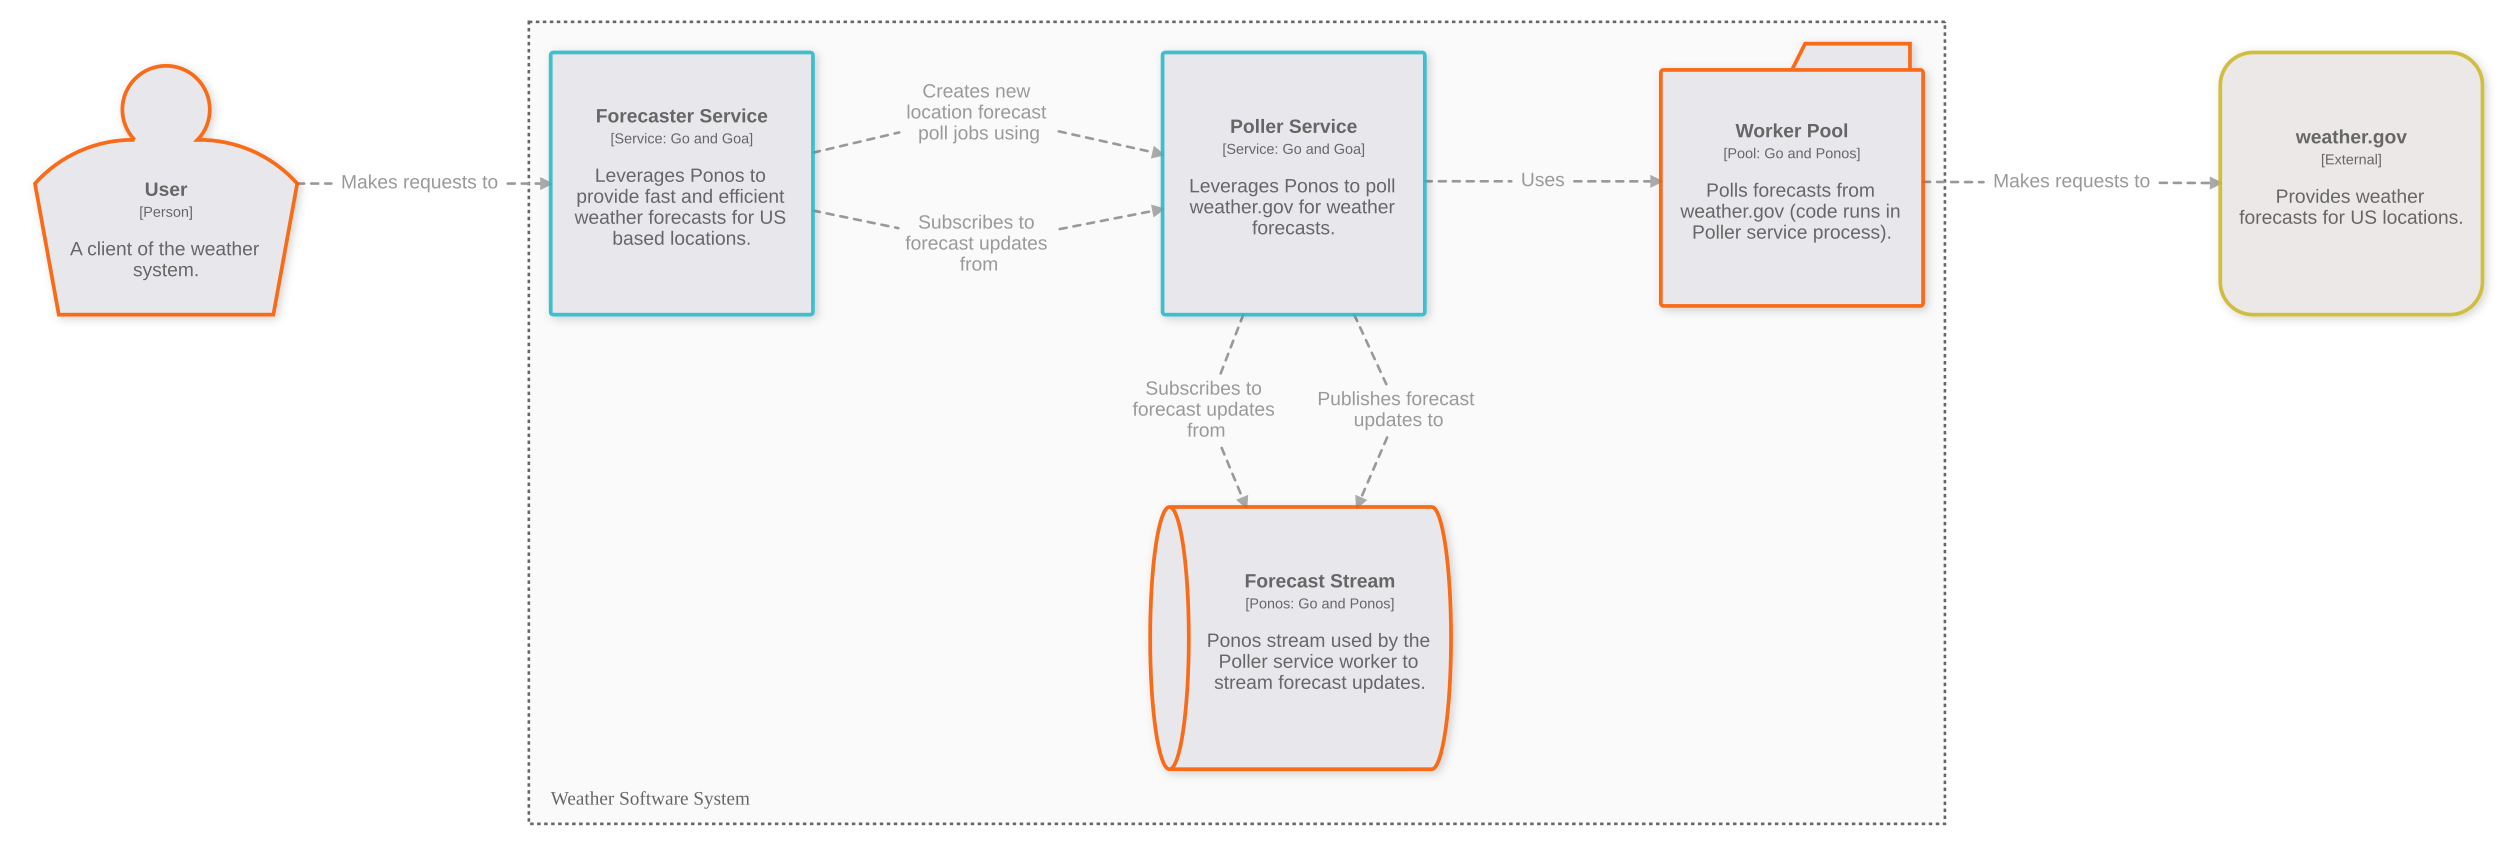
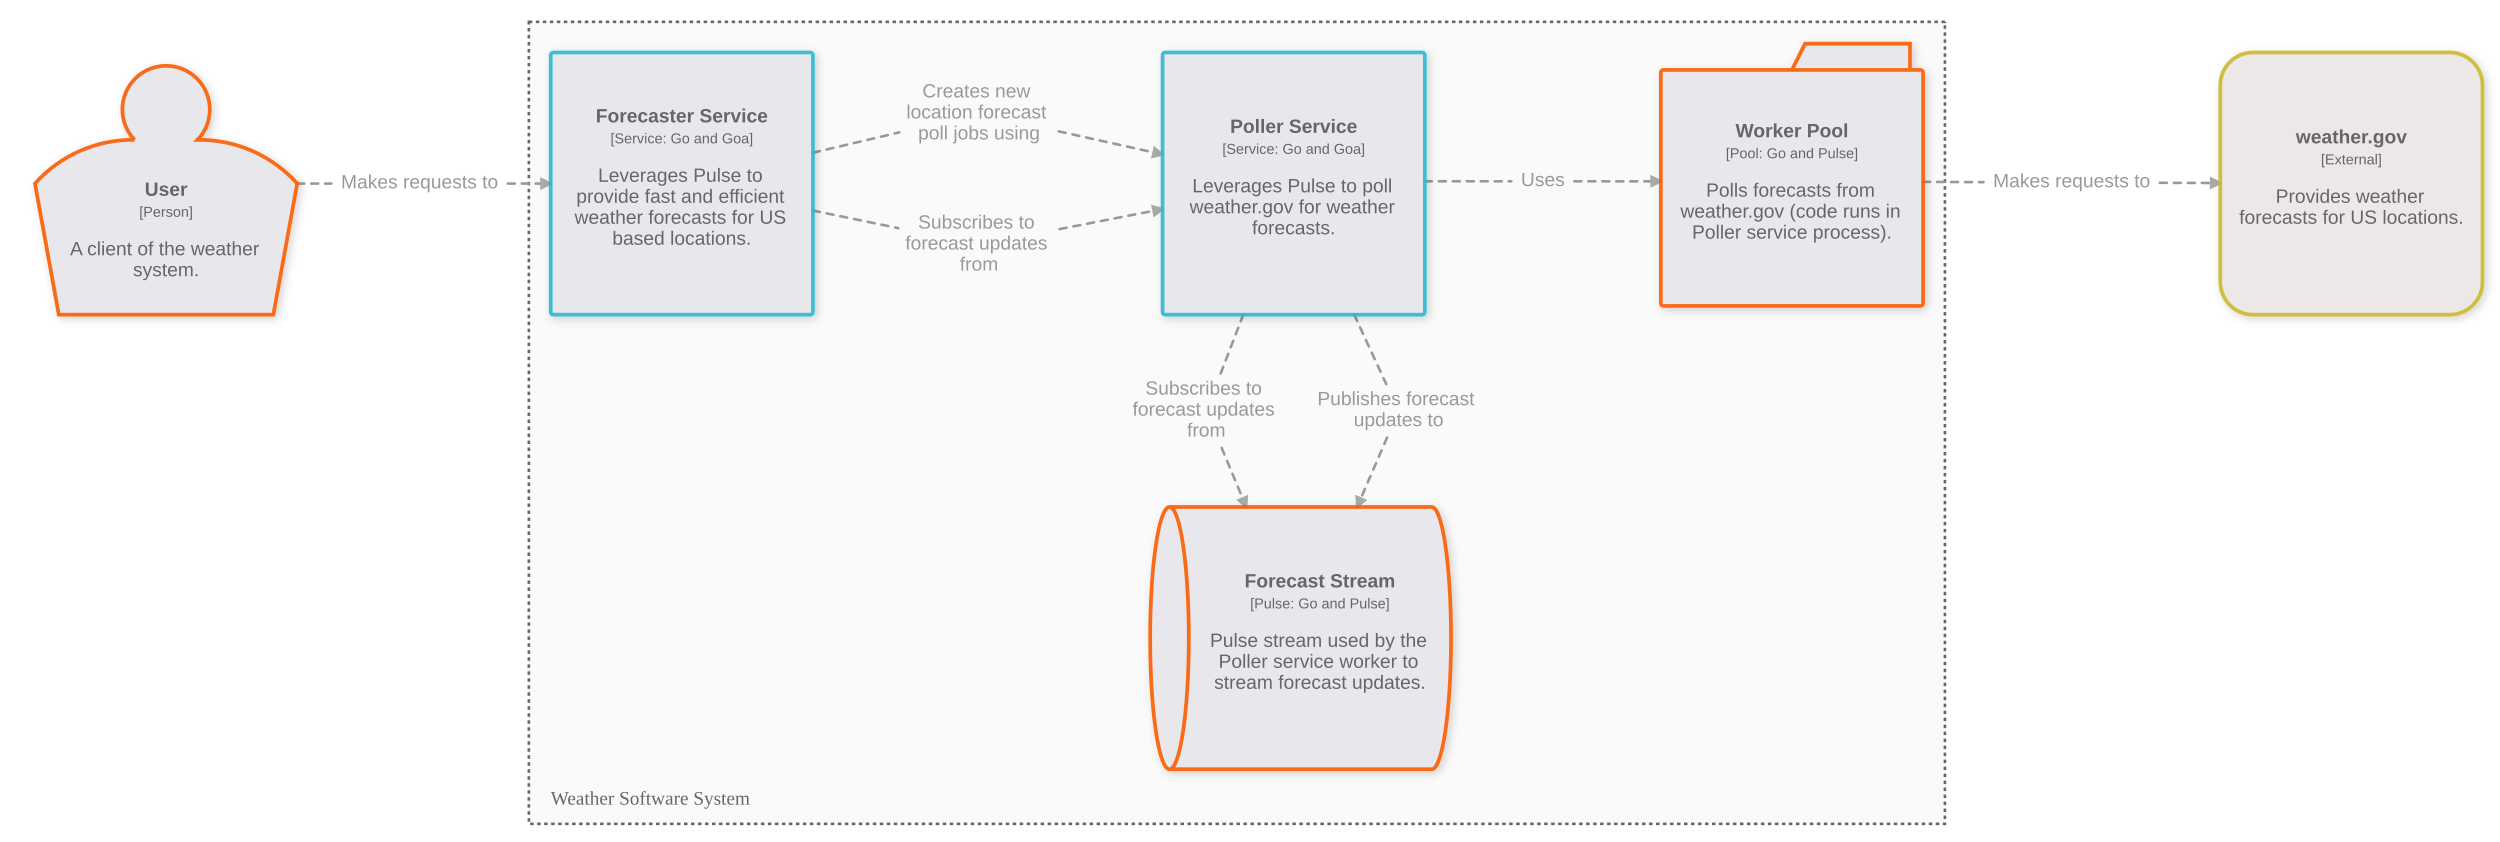
<svg xmlns="http://www.w3.org/2000/svg" id="graph" width="2860" height="962.5">
  <defs>
    <marker id="arrow" viewBox="0 0 5 5" refX="4" refY="2.5" markerWidth="5" markerHeight="5" orient="auto" markerUnits="strokeWidth">
      <path fill="#aaa" stroke-width="1" stroke="none" d="M0,0 L5,2.5 L0,5 Z" class="arrowHead" />
    </marker>
    <g id="icon-circle" transform="translate(0,-12)" class="icon">
      <circle cx="7" cy="7" r="7" />
    </g>
    <g id="icon-cube" transform="translate(0, -14)" class="icon">
      <path d="M 5 0 h 10 v 10 l -5 5 h -10 v -10 l 5 -5 M 0 5 h 10 v 10 M 15 0 l -5 5" />
    </g>
    <filter id="shadow">
      <feDropShadow dx="3" dy="3" stdDeviation="5" flood-color="#00000030" flood-opacity="1" />
    </filter>
  </defs>
  <g class="zoom" transform="scale(1)">
    <g class="groups">
      <g class="group">
        <rect x="605" y="25" rx="0" ry="0" width="1620" height="917.5" fill="rgba(0, 0, 0, 0.02)" stroke="#666" stroke-width="3" stroke-dasharray="4" />
        <text x="630" y="920.5" fill="#666" font-size="22px" cursor="default">Weather Software System</text>
      </g>
    </g>
    <g class="edges">
      <g class="edge" id="608xdu" data-from="ulkp8y" data-to="mddbim">
        <rect x="1287.669" y="427.5" rx="0" ry="0" width="184.663" height="85" fill="none" stroke="none" />
        <text x="0" y="427.5" text-anchor="middle" font-family="Arial, sans-serif" stroke="none" font-size="22" fill="#999" data-field="label">
          <tspan x="1380" dy="24px" font-size="22px" font-weight="normal">Subscribes to</tspan>
          <tspan x="1380" dy="24px" font-size="22px" font-weight="normal">forecast updates</tspan>
          <tspan x="1380" dy="24px" font-size="22px" font-weight="normal">from</tspan>
        </text>
        <path marker-end="url(#arrow)" class="edge" d="M1422.308,360 L1396.346,427.5 M1397.637,512.5 L1425.648,580" fill="none" stroke="#999" stroke-width="3" stroke-linecap="round" stroke-dasharray="8" />
        <circle id="v-1ytarsr" cx="1380" cy="470" r="7" fill="none" class="v-dot" />
      </g>
      <g class="edge" id="9nzmsw" data-from="pb09a2" data-to="ulkp8y">
        <rect x="1028.757" y="87.5" rx="0" ry="0" width="182.486" height="85" fill="none" stroke="none" />
        <text x="0" y="87.5" text-anchor="middle" font-family="Arial, sans-serif" stroke="none" font-size="22" fill="#999" data-field="label">
          <tspan x="1120" dy="24px" font-size="22px" font-weight="normal">Creates new</tspan>
          <tspan x="1120" dy="24px" font-size="22px" font-weight="normal">location forecast</tspan>
          <tspan x="1120" dy="24px" font-size="22px" font-weight="normal">poll jobs using</tspan>
        </text>
        <path marker-end="url(#arrow)" class="edge" d="M930,174.706 L1028.757,151.469 M1211.243,150.276 L1330,176.667" fill="none" stroke="#999" stroke-width="3" stroke-linecap="round" stroke-dasharray="8" />
        <circle id="v-3tudzfb" cx="1120" cy="130" r="7" fill="none" class="v-dot" />
      </g>
      <g class="edge" id="hh9b8d" data-from="1qbyk9e" data-to="pb09a2">
        <rect x="379.125" y="191.5" rx="0" ry="0" width="201.75" height="37" fill="none" stroke="none" />
        <text x="0" y="191.5" text-anchor="middle" font-family="Arial, sans-serif" stroke="none" font-size="22" fill="#999" data-field="label">
          <tspan x="480" dy="24px" font-size="22px" font-weight="normal">Makes requests to</tspan>
        </text>
        <path marker-end="url(#arrow)" class="edge" d="M340,210 L379.125,210 M580.875,210 L630,210" fill="none" stroke="#999" stroke-width="3" stroke-linecap="round" stroke-dasharray="8" />
        <circle id="v-qhybq" cx="480" cy="210" r="7" fill="none" class="v-dot" />
      </g>
      <g class="edge" id="qgzgoi" data-from="ulkp8y" data-to="mddbim">
        <rect x="1498.976" y="439.5" rx="0" ry="0" width="202.047" height="61" fill="none" stroke="none" />
        <text x="0" y="439.5" text-anchor="middle" font-family="Arial, sans-serif" stroke="none" font-size="22" fill="#999" data-field="label">
          <tspan x="1600" dy="24px" font-size="22px" font-weight="normal">Publishes forecast</tspan>
          <tspan x="1600" dy="24px" font-size="22px" font-weight="normal">updates to</tspan>
        </text>
        <path marker-end="url(#arrow)" class="edge" d="M1549.231,360 L1585.923,439.5 M1586.849,500.5 L1552.571,580" fill="none" stroke="#999" stroke-width="3" stroke-linecap="round" stroke-dasharray="8" />
        <circle id="v-106p31z" cx="1600" cy="470" r="7" fill="none" class="v-dot" />
      </g>
      <g class="edge" id="zpbn5r" data-from="pb09a2" data-to="ulkp8y">
        <rect x="1027.669" y="237.5" rx="0" ry="0" width="184.663" height="85" fill="none" stroke="none" />
        <text x="0" y="237.5" text-anchor="middle" font-family="Arial, sans-serif" stroke="none" font-size="22" fill="#999" data-field="label">
          <tspan x="1120" dy="24px" font-size="22px" font-weight="normal">Subscribes to</tspan>
          <tspan x="1120" dy="24px" font-size="22px" font-weight="normal">forecast updates</tspan>
          <tspan x="1120" dy="24px" font-size="22px" font-weight="normal">from</tspan>
        </text>
        <path marker-end="url(#arrow)" class="edge" d="M930,240.882 L1027.669,260.991 M1212.331,262.047 L1330,239.167" fill="none" stroke="#999" stroke-width="3" stroke-linecap="round" stroke-dasharray="8" />
        <circle id="v-q052t5" cx="1120" cy="280" r="7" fill="none" class="v-dot" />
      </g>
      <g class="edge" id="k458qr" data-from="ulkp8y" data-to="1nmahft">
        <rect x="1728.938" y="188.911" rx="0" ry="0" width="72.125" height="37" fill="none" stroke="none" />
        <text x="0" y="188.911" text-anchor="middle" font-family="Arial, sans-serif" stroke="none" font-size="22" fill="#999" data-field="label">
          <tspan x="1765" dy="24px" font-size="22px" font-weight="normal">Uses</tspan>
        </text>
        <path marker-end="url(#arrow)" class="edge" d="M1630,207.368 L1728.938,207.399 M1801.062,207.422 L1900,207.453" fill="none" stroke="#999" stroke-width="3" stroke-linecap="round" stroke-dasharray="8" />
      </g>
      <g class="edge" id="v87jvv" data-from="1nmahft" data-to="x1b8s1">
        <rect x="2269.125" y="190.25" rx="0" ry="0" width="201.75" height="37" fill="none" stroke="none" />
        <text x="0" y="190.25" text-anchor="middle" font-family="Arial, sans-serif" stroke="none" font-size="22" fill="#999" data-field="label">
          <tspan x="2370" dy="24px" font-size="22px" font-weight="normal">Makes requests to</tspan>
        </text>
        <path marker-end="url(#arrow)" class="edge" d="M2200,208.086 L2269.125,208.356 M2470.875,209.144 L2540,209.414" fill="none" stroke="#999" stroke-width="3" stroke-linecap="round" stroke-dasharray="8" />
      </g>
    </g>
    <g class="nodes">
      <g class="node" id="1nmahft" transform="translate(2050,200)" label-offset-y="30">
        <g class="nodeBorder" fill="#e6e6ea" stroke="#f75c03" filter="url(#shadow)" stroke-width="4.3" opacity="0.9">
          <path d="M0,-120 l15,-30 h120 v30" />
          <rect rx="3" ry="3" x="-150" y="-120" width="300" height="270" />
        </g>
        <g transform="translate(0,-97)">
          <text x="0" y="30" text-anchor="middle" font-family="Arial, sans-serif" stroke="none" fill="#666" data-field="name">
            <tspan x="0" dy="24px" font-size="22px" font-weight="bold">Worker Pool</tspan>
          </text>
-           <text x="0" y="78" text-anchor="middle" font-family="Arial, sans-serif" stroke="none" fill="#666" font-size="16.5">[Pool: Go and Ponos]</text>
+           <text x="0" y="78" text-anchor="middle" font-family="Arial, sans-serif" stroke="none" fill="#666" font-size="16.5">[Pool: Go and Pulse]</text>
          <text x="0" y="98" text-anchor="middle" font-family="Arial, sans-serif" stroke="none" fill="#666" data-field="description">
            <tspan x="0" dy="24px" font-size="22px" font-weight="normal">Polls forecasts from</tspan>
            <tspan x="0" dy="24px" font-size="22px" font-weight="normal">weather.gov (code runs in</tspan>
            <tspan x="0" dy="24px" font-size="22px" font-weight="normal">Poller service process).</tspan>
          </text>
        </g>
      </g>
      <g class="node" id="1qbyk9e" transform="translate(190,210)" label-offset-y="120">
        <path d="M 114,100 A150,150 0,0,0 0 150   L27.273,300 L272.727,300 L300,150   A150,150 0,0,0 186 100    A50,50 0,1,0 114 100" transform="translate(-150,-150)" class="nodeBorder" fill="#e6e6ea" stroke="#f75c03" filter="url(#shadow)" stroke-width="4.3" opacity="0.9" />
        <g transform="translate(0,-130)">
          <text x="0" y="120" text-anchor="middle" font-family="Arial, sans-serif" stroke="none" fill="#666" data-field="name">
            <tspan x="0" dy="24px" font-size="22px" font-weight="bold">User</tspan>
          </text>
          <text x="0" y="168" text-anchor="middle" font-family="Arial, sans-serif" stroke="none" fill="#666" font-size="16.5">[Person]</text>
          <text x="0" y="188" text-anchor="middle" font-family="Arial, sans-serif" stroke="none" fill="#666" data-field="description">
            <tspan x="0" dy="24px" font-size="22px" font-weight="normal">A client of the weather</tspan>
            <tspan x="0" dy="24px" font-size="22px" font-weight="normal">system.</tspan>
          </text>
        </g>
      </g>
      <g class="node" id="mddbim" transform="translate(1510,730)">
        <path d="M-22.105,0   a22.105,150 0,0,1 0,300   a22.105,150 0,0,1 0,-300   l300,0   a22.105,150 0,0,1 0,300   l-300,0" transform="translate(-150,-150)" class="nodeBorder" fill="#e6e6ea" stroke="#f75c03" filter="url(#shadow)" stroke-width="4.3" opacity="0.9" />
        <g transform="translate(0,-82)">
          <text x="0" y="0" text-anchor="middle" font-family="Arial, sans-serif" stroke="none" fill="#666" data-field="name">
            <tspan x="0" dy="24px" font-size="22px" font-weight="bold">Forecast Stream</tspan>
          </text>
-           <text x="0" y="48" text-anchor="middle" font-family="Arial, sans-serif" stroke="none" fill="#666" font-size="16.5">[Ponos: Go and Ponos]</text>
+           <text x="0" y="48" text-anchor="middle" font-family="Arial, sans-serif" stroke="none" fill="#666" font-size="16.5">[Pulse: Go and Pulse]</text>
          <text x="0" y="68" text-anchor="middle" font-family="Arial, sans-serif" stroke="none" fill="#666" data-field="description">
-             <tspan x="0" dy="24px" font-size="22px" font-weight="normal">Ponos stream used by the</tspan>
+             <tspan x="0" dy="24px" font-size="22px" font-weight="normal">Pulse stream used by the</tspan>
            <tspan x="0" dy="24px" font-size="22px" font-weight="normal">Poller service worker to</tspan>
            <tspan x="0" dy="24px" font-size="22px" font-weight="normal">stream forecast updates.</tspan>
          </text>
        </g>
      </g>
      <g class="node" id="pb09a2" transform="translate(780,210)">
        <rect rx="3" ry="3" x="-150" y="-150" width="300" height="300" class="nodeBorder" fill="#e6e6ea" stroke="#2ab7ca" filter="url(#shadow)" stroke-width="4.3" opacity="0.9" />
        <g transform="translate(0,-94)">
          <text x="0" y="0" text-anchor="middle" font-family="Arial, sans-serif" stroke="none" fill="#666" data-field="name">
            <tspan x="0" dy="24px" font-size="22px" font-weight="bold">Forecaster Service</tspan>
          </text>
          <text x="0" y="48" text-anchor="middle" font-family="Arial, sans-serif" stroke="none" fill="#666" font-size="16.5">[Service: Go and Goa]</text>
          <text x="0" y="68" text-anchor="middle" font-family="Arial, sans-serif" stroke="none" fill="#666" data-field="description">
-             <tspan x="0" dy="24px" font-size="22px" font-weight="normal">Leverages Ponos to</tspan>
+             <tspan x="0" dy="24px" font-size="22px" font-weight="normal">Leverages Pulse to</tspan>
            <tspan x="0" dy="24px" font-size="22px" font-weight="normal">provide fast and efficient</tspan>
            <tspan x="0" dy="24px" font-size="22px" font-weight="normal">weather forecasts for US</tspan>
            <tspan x="0" dy="24px" font-size="22px" font-weight="normal">based locations.</tspan>
          </text>
        </g>
      </g>
      <g class="node" id="ulkp8y" transform="translate(1480,210)">
        <rect rx="3" ry="3" x="-150" y="-150" width="300" height="300" class="nodeBorder" fill="#e6e6ea" stroke="#2ab7ca" filter="url(#shadow)" stroke-width="4.3" opacity="0.9" />
        <g transform="translate(0,-82)">
          <text x="0" y="0" text-anchor="middle" font-family="Arial, sans-serif" stroke="none" fill="#666" data-field="name">
            <tspan x="0" dy="24px" font-size="22px" font-weight="bold">Poller Service</tspan>
          </text>
          <text x="0" y="48" text-anchor="middle" font-family="Arial, sans-serif" stroke="none" fill="#666" font-size="16.5">[Service: Go and Goa]</text>
          <text x="0" y="68" text-anchor="middle" font-family="Arial, sans-serif" stroke="none" fill="#666" data-field="description">
-             <tspan x="0" dy="24px" font-size="22px" font-weight="normal">Leverages Ponos to poll</tspan>
+             <tspan x="0" dy="24px" font-size="22px" font-weight="normal">Leverages Pulse to poll</tspan>
            <tspan x="0" dy="24px" font-size="22px" font-weight="normal">weather.gov for weather</tspan>
            <tspan x="0" dy="24px" font-size="22px" font-weight="normal">forecasts.</tspan>
          </text>
        </g>
      </g>
      <g class="node" id="x1b8s1" transform="translate(2690,210)">
        <rect rx="37.5" ry="37.5" x="-150" y="-150" width="300" height="300" class="nodeBorder" fill="#eae6e6" stroke="#cab72a" filter="url(#shadow)" stroke-width="4.3" opacity="0.9" />
        <g transform="translate(0,-70)">
          <text x="0" y="0" text-anchor="middle" font-family="Arial, sans-serif" stroke="none" fill="#666" data-field="name">
            <tspan x="0" dy="24px" font-size="22px" font-weight="bold">weather.gov</tspan>
          </text>
          <text x="0" y="48" text-anchor="middle" font-family="Arial, sans-serif" stroke="none" fill="#666" font-size="16.5">[External]</text>
          <text x="0" y="68" text-anchor="middle" font-family="Arial, sans-serif" stroke="none" fill="#666" data-field="description">
            <tspan x="0" dy="24px" font-size="22px" font-weight="normal">Provides weather</tspan>
            <tspan x="0" dy="24px" font-size="22px" font-weight="normal">forecasts for US locations.</tspan>
          </text>
        </g>
      </g>
    </g>
  </g>
</svg>
